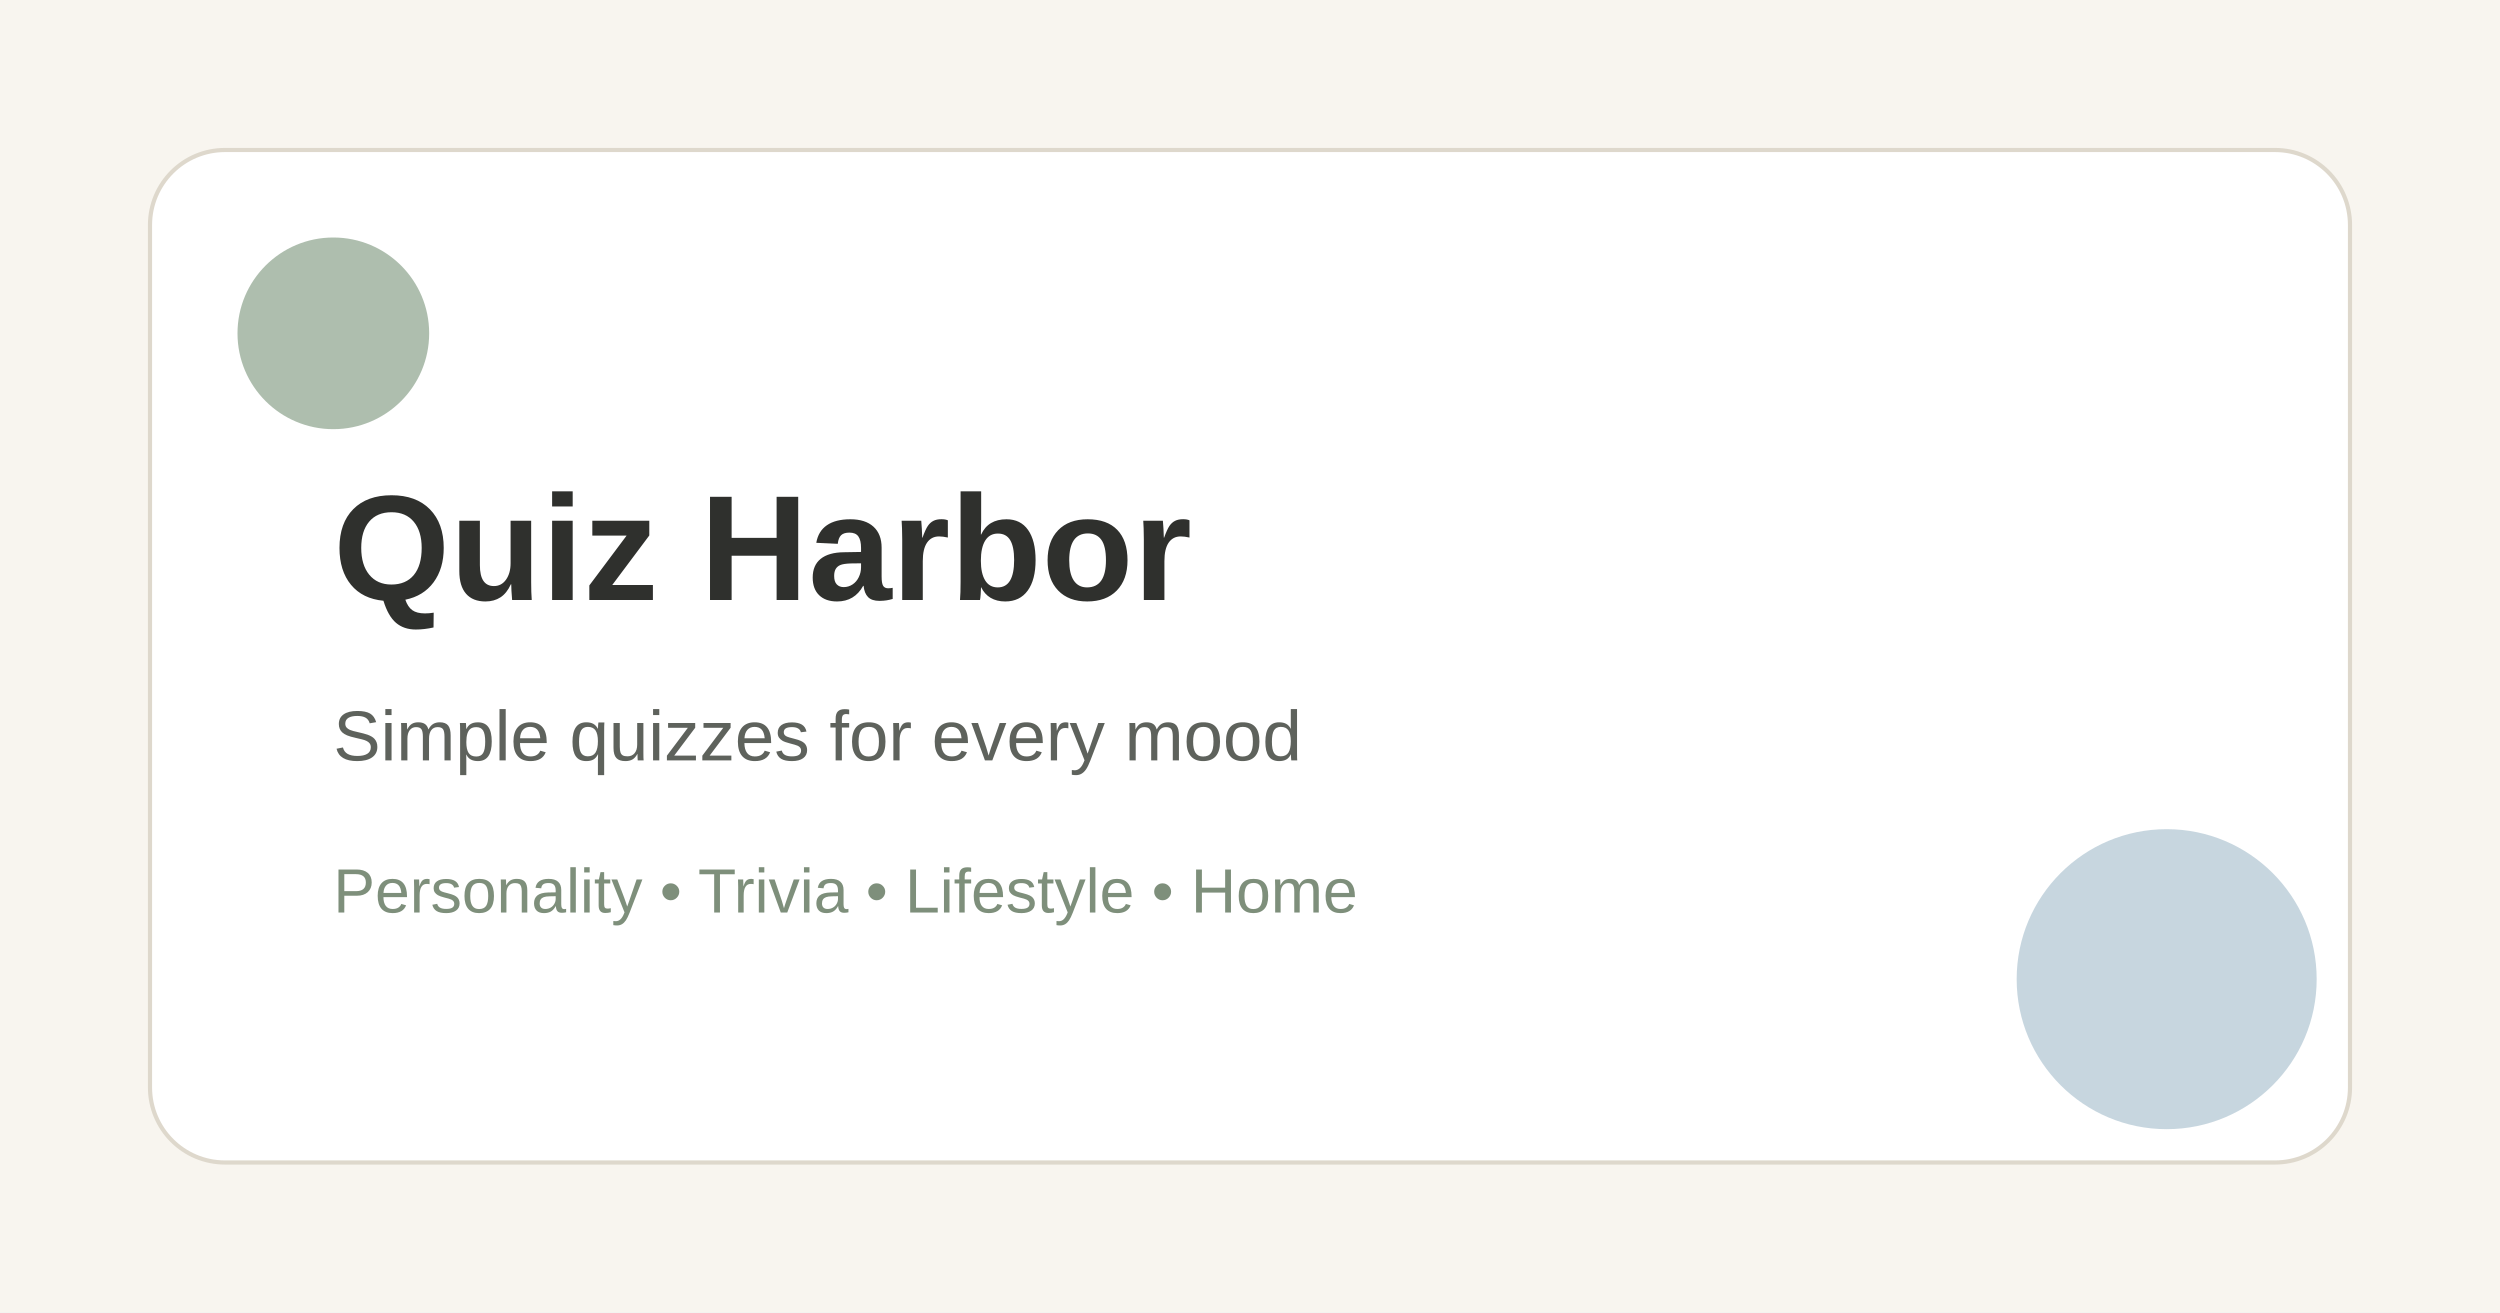
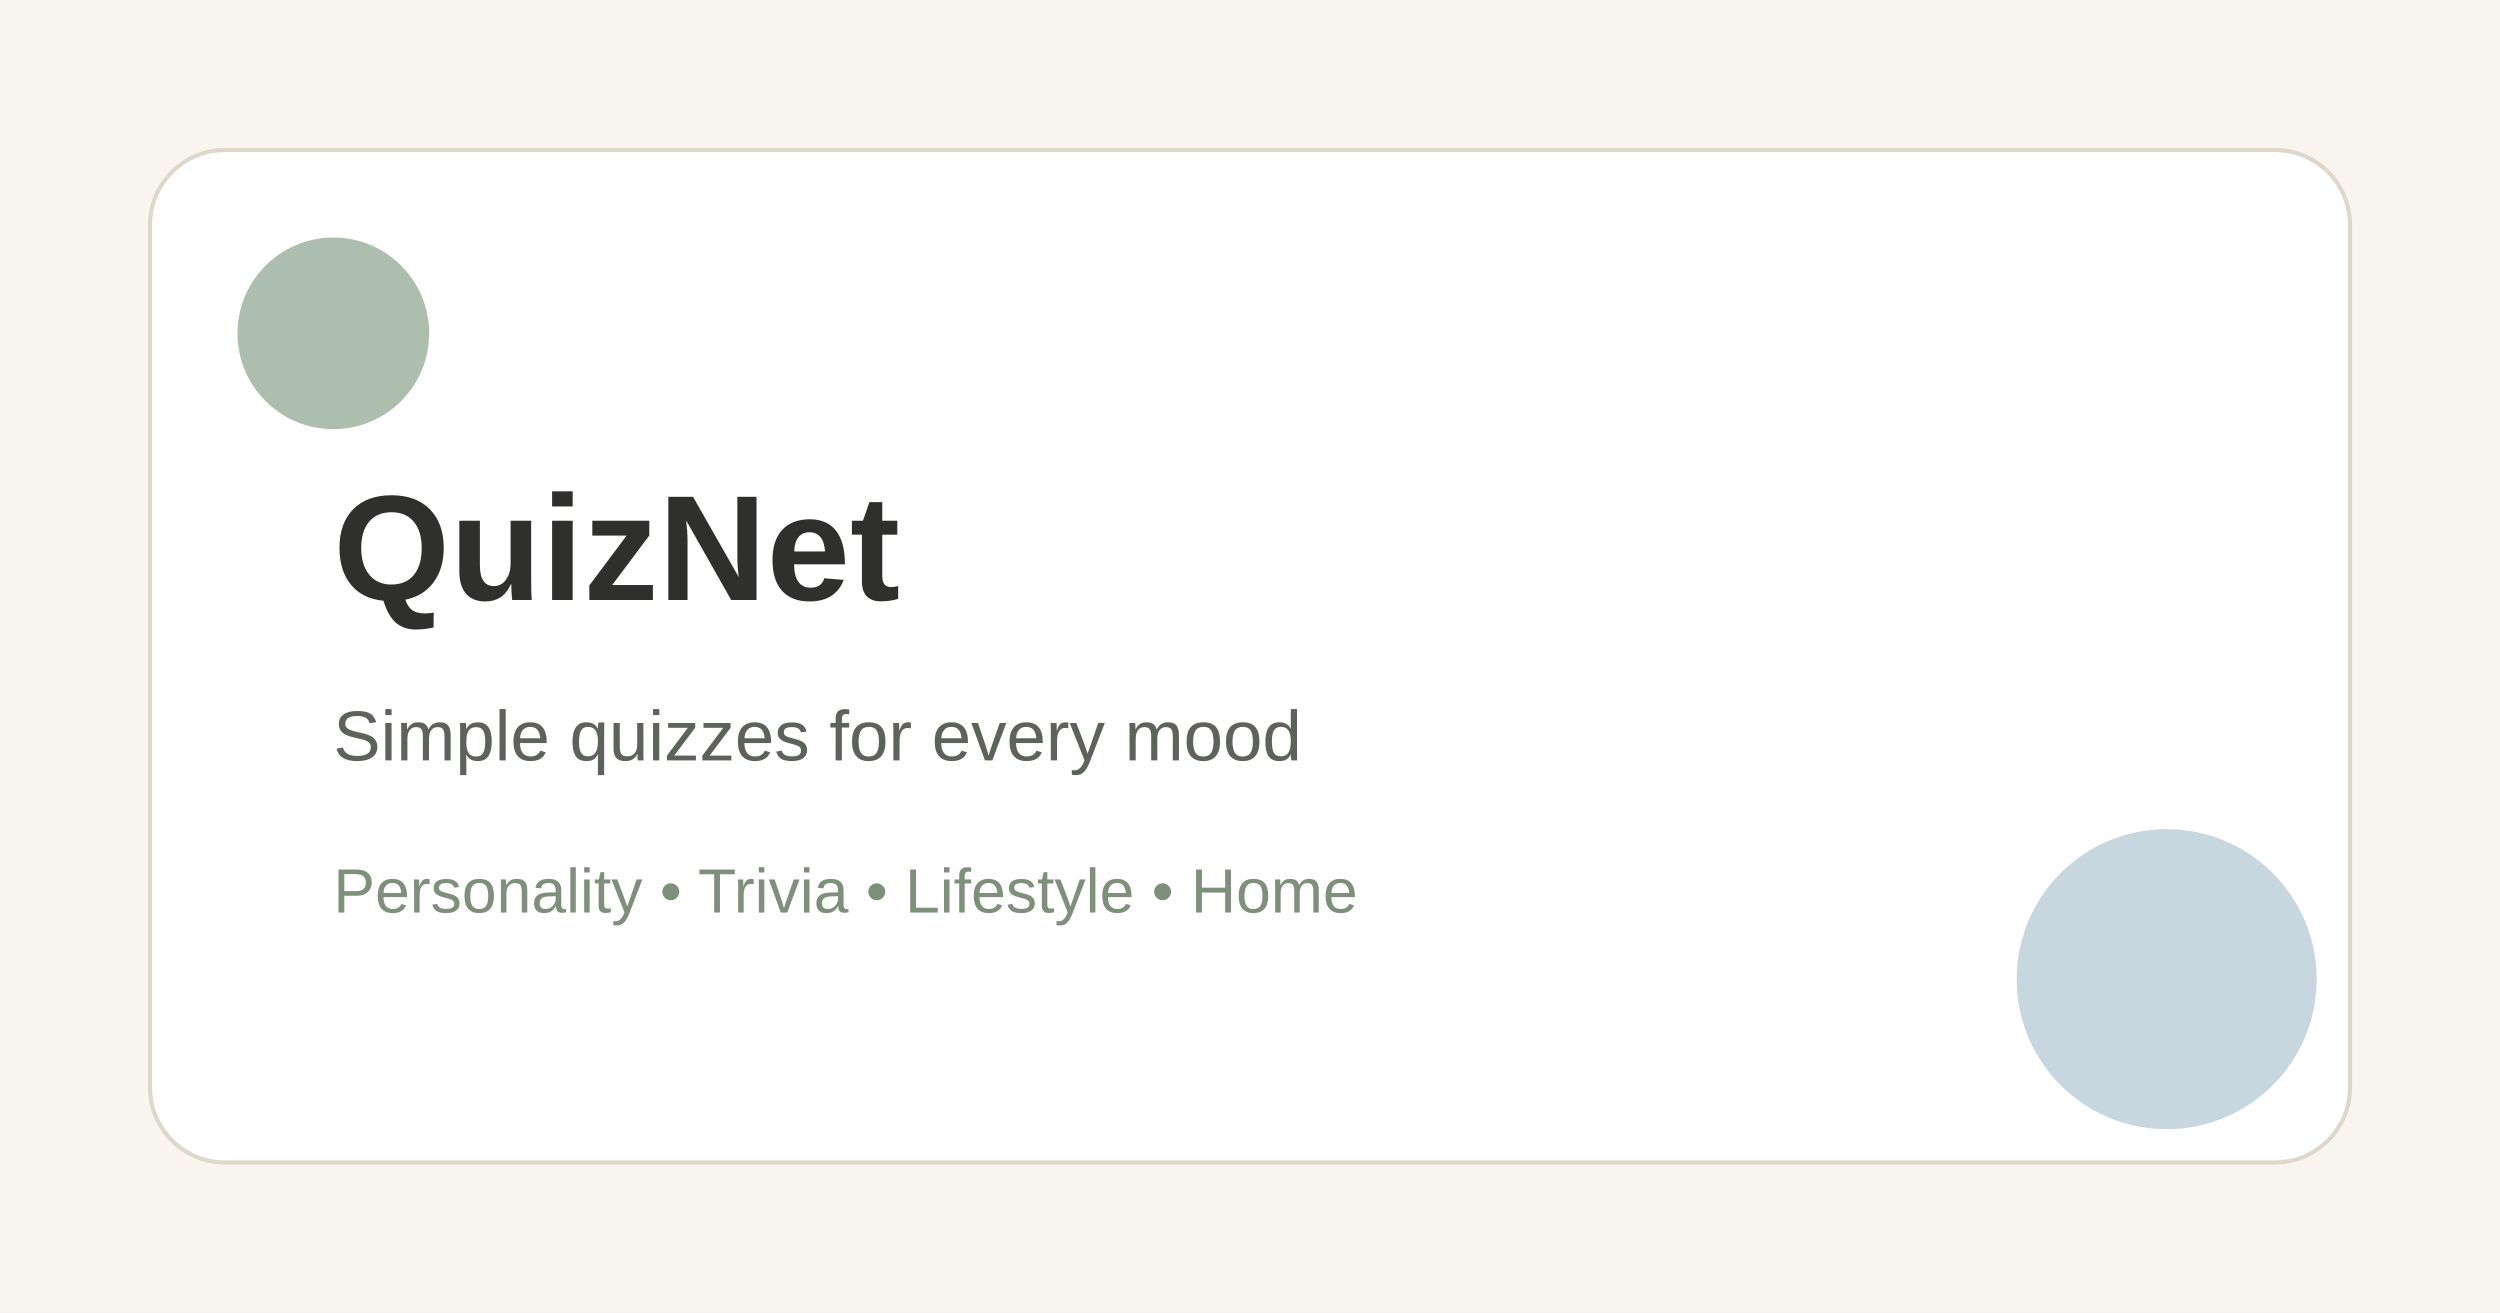
<svg xmlns="http://www.w3.org/2000/svg" width="1200" height="630" viewBox="0 0 1200 630" fill="none">
  <rect width="1200" height="630" fill="#F8F5EF" />
  <rect x="72" y="72" width="1056" height="486" rx="36" fill="#FFFFFF" stroke="#DED8CC" stroke-width="2" />
  <circle cx="160" cy="160" r="46" fill="#AEBEAE" />
  <circle cx="1040" cy="470" r="72" fill="#C7D6DF" />
-   <text x="160" y="288" fill="#2F302D" font-family="Arial, sans-serif" font-size="72" font-weight="700">Quiz Harbor</text>
+   <text x="160" y="288" fill="#2F302D" font-family="Arial, sans-serif" font-size="72" font-weight="700">QuizNet</text>
  <text x="160" y="365" fill="#5E625C" font-family="Arial, sans-serif" font-size="34">Simple quizzes for every mood</text>
  <text x="160" y="438" fill="#7E8F7B" font-family="Arial, sans-serif" font-size="30">Personality • Trivia • Lifestyle • Home</text>
</svg>
